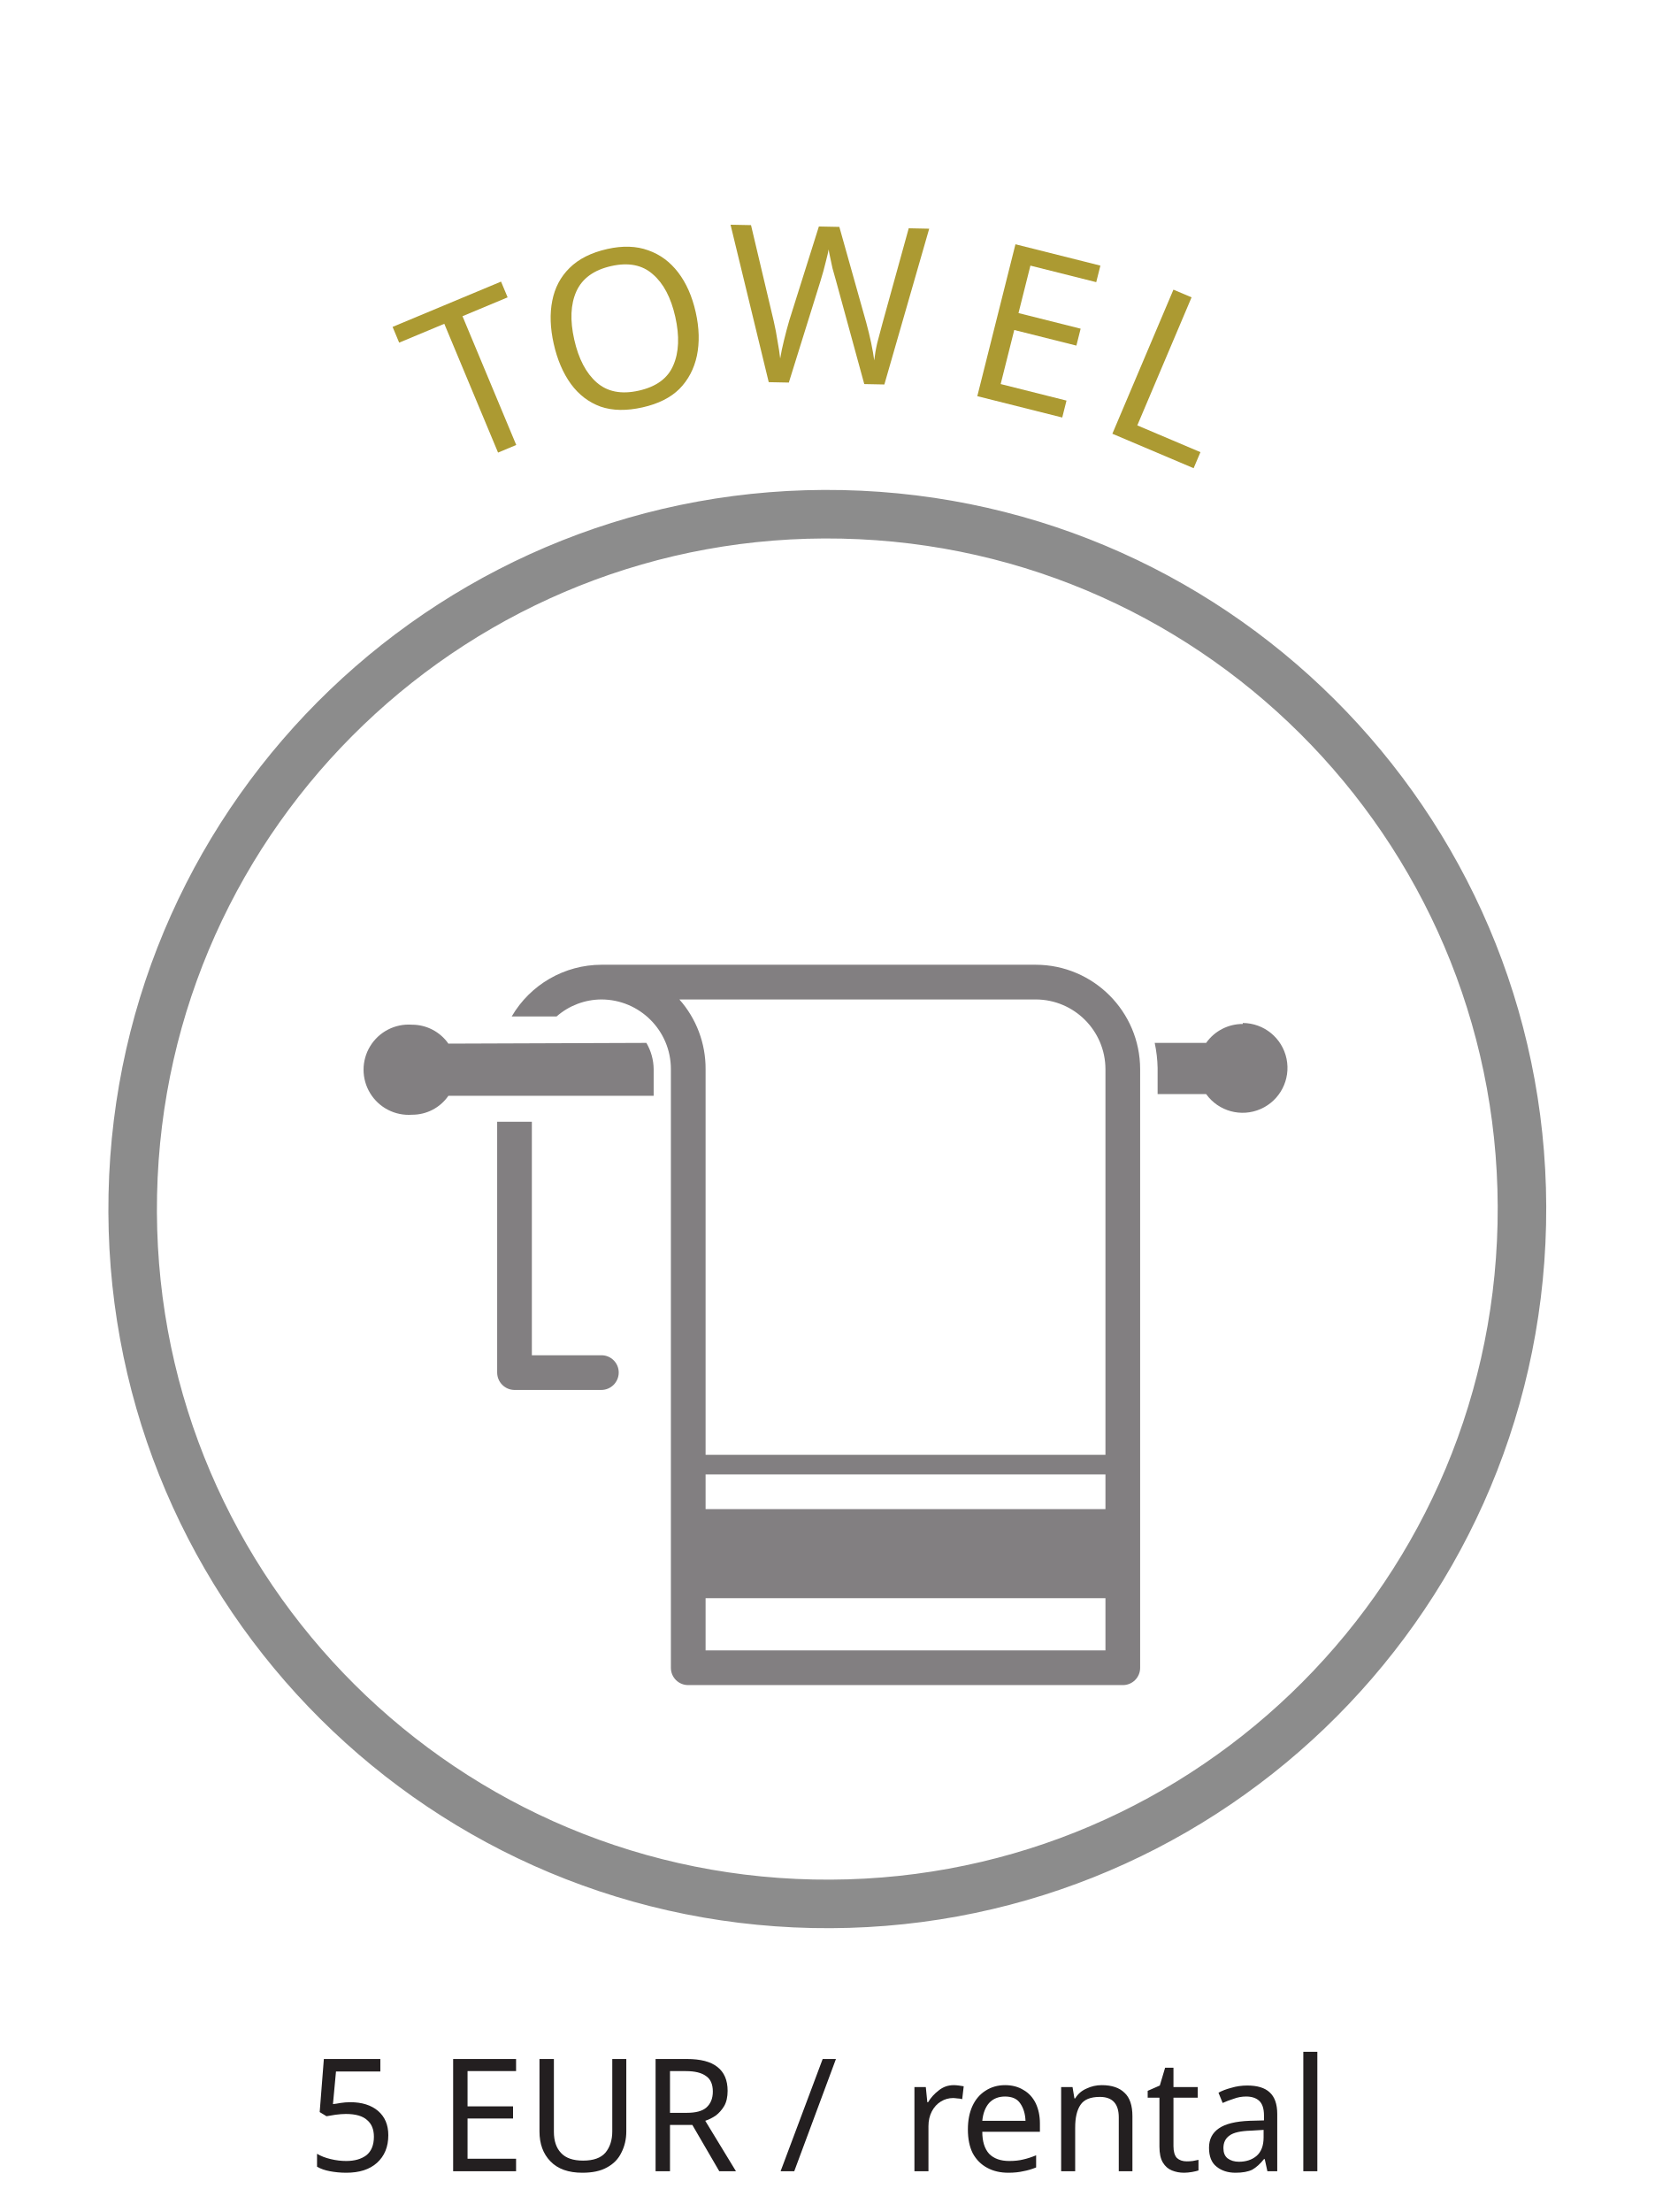
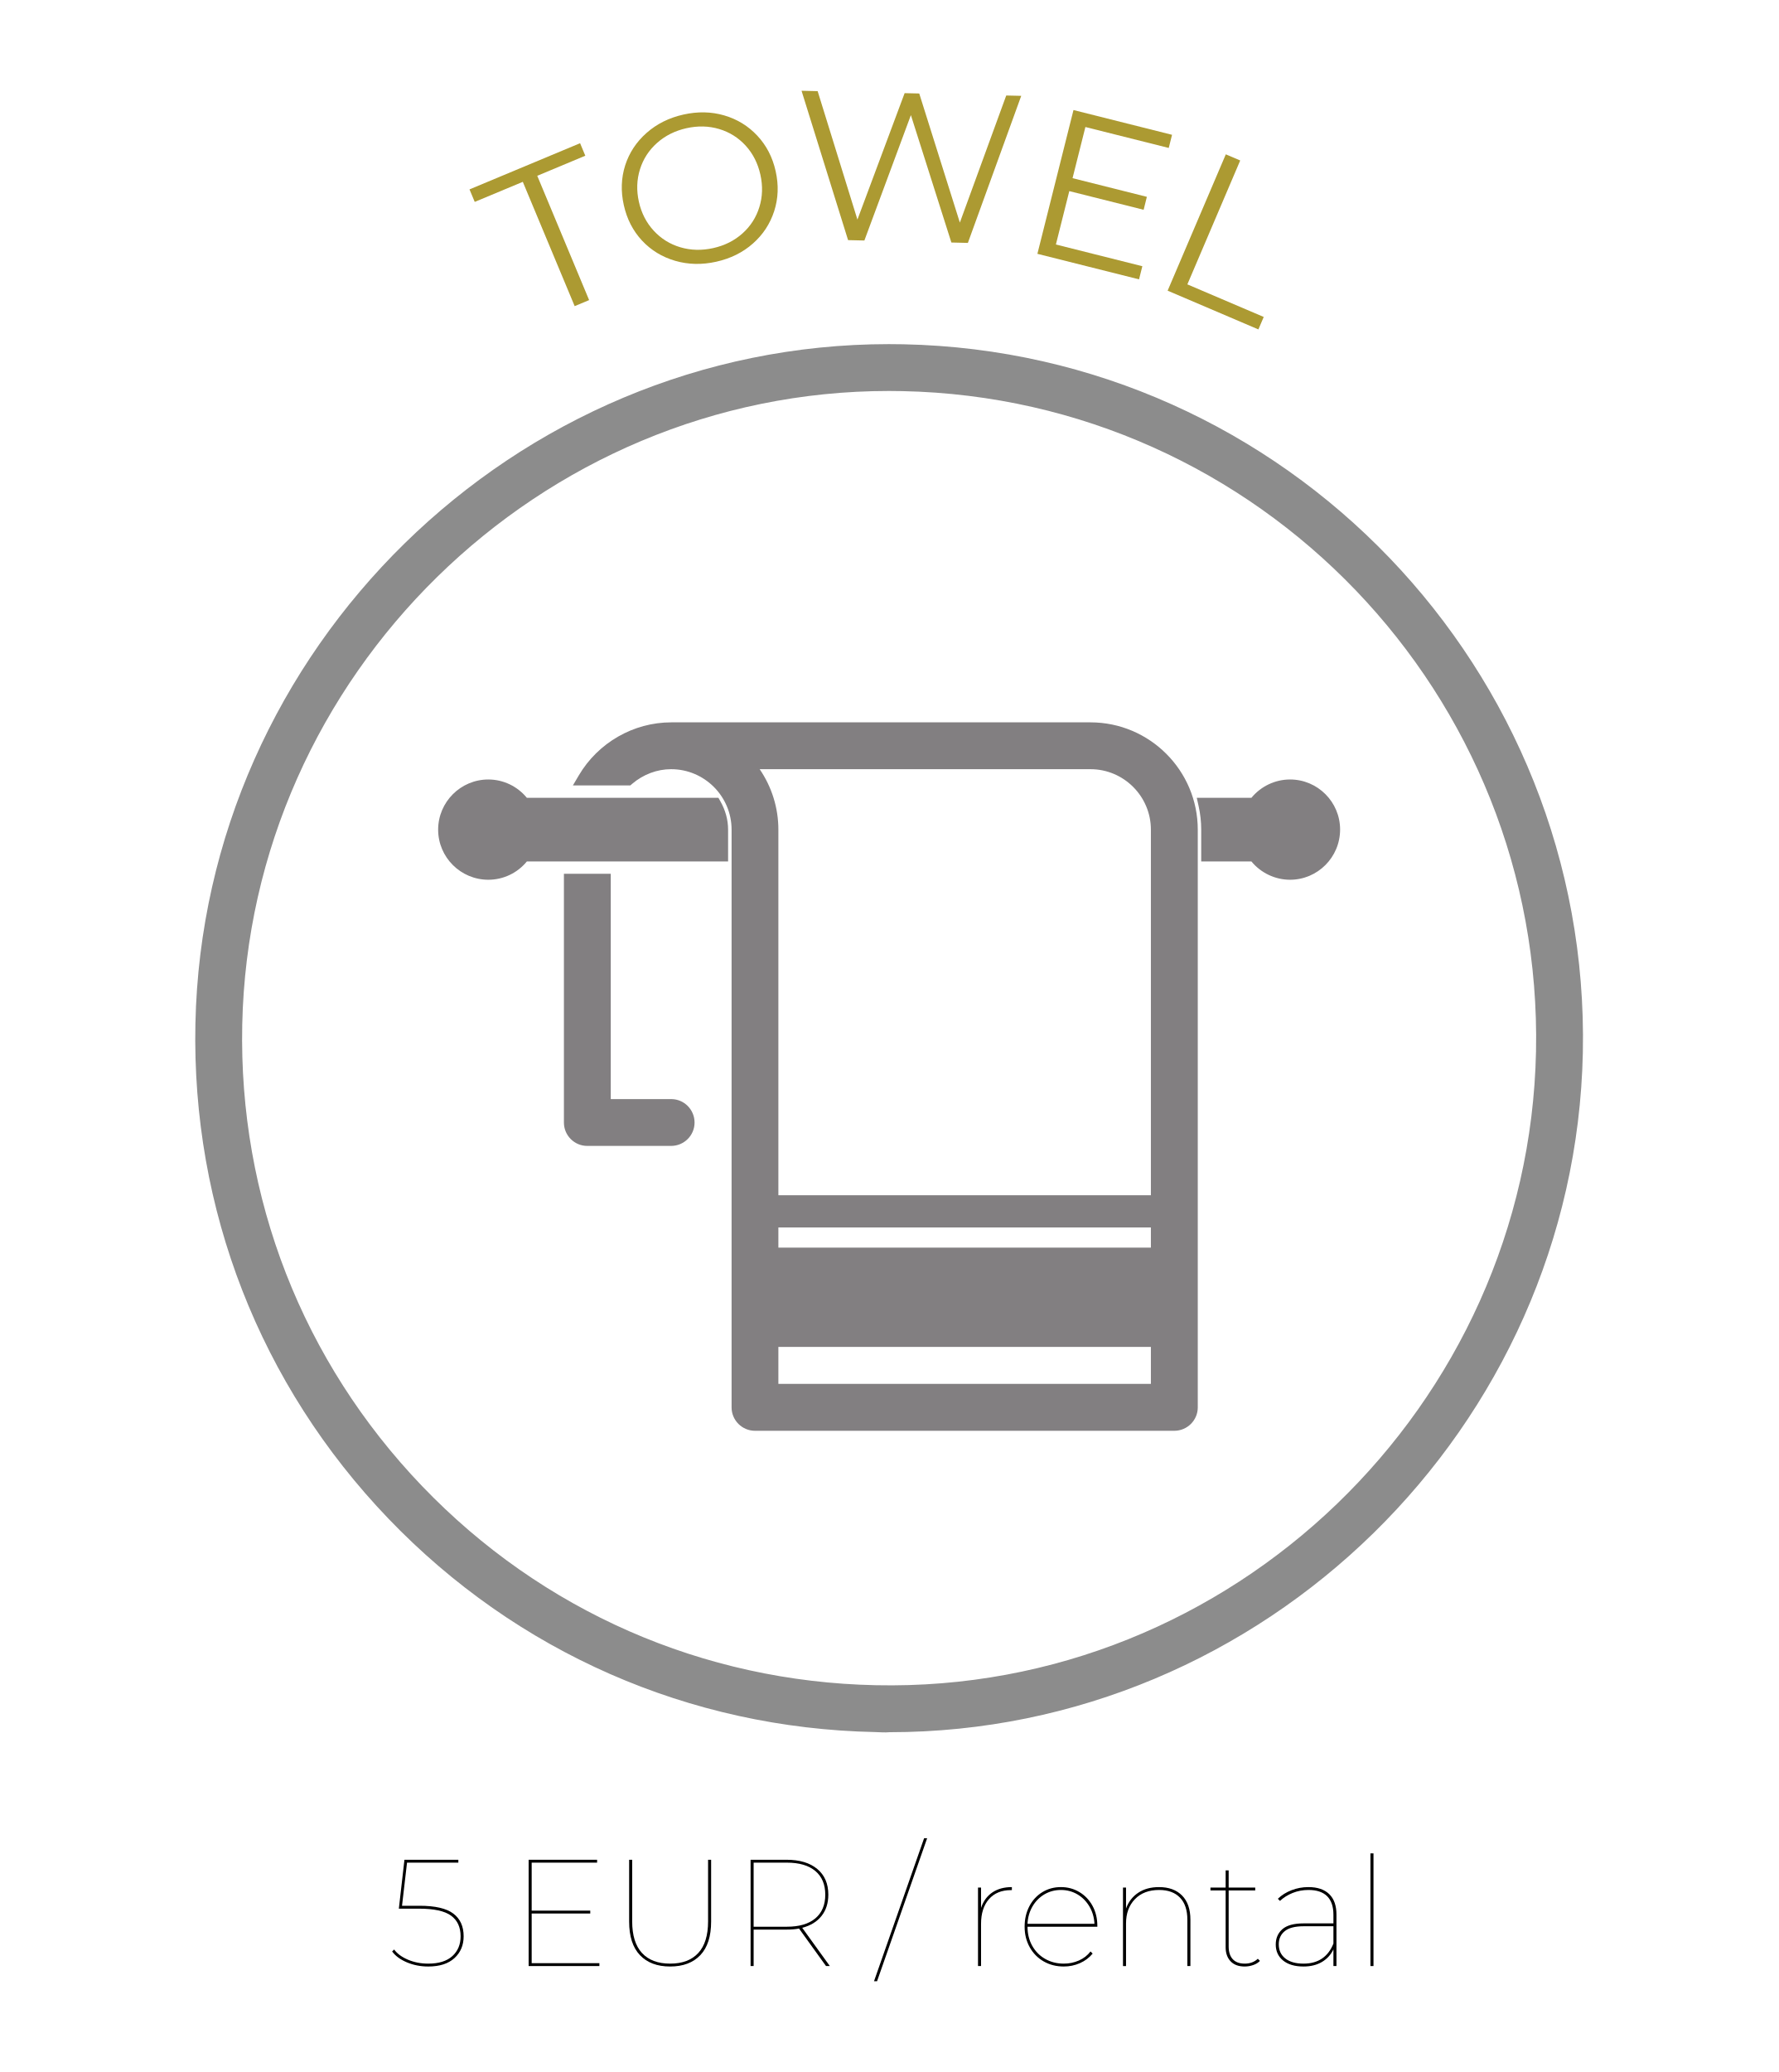
- <svg xmlns="http://www.w3.org/2000/svg" viewBox="0 0 68.19 91.14">
-   <defs>
-     <style>.cls-1{font-size:9.04px;fill:#ac9a32;font-family:Montserrat-Regular, Montserrat;}.cls-2{font-size:6.48px;fill:#231f20;font-family:Montserrat-Thin, Montserrat;}.cls-3{letter-spacing:-0.02em;}.cls-4{fill:none;stroke:#8c8c8c;stroke-miterlimit:10;stroke-width:2px;}.cls-5{fill:#827f81;}</style>
-   </defs>
-   <g id="Layer_2" data-name="Layer 2">
-     <g id="Layer_1-2" data-name="Layer 1">
-       <text class="cls-1" transform="translate(18.58 19.46) rotate(-22.66)">T</text>
-       <text class="cls-1" transform="matrix(0.98, -0.22, 0.22, 0.98, 23, 17.47)">O</text>
-       <text class="cls-1" transform="matrix(1, 0.02, -0.02, 1, 29.87, 15.71)">W</text>
-       <text class="cls-1" transform="translate(39.43 16.11) rotate(14.1)">E</text>
-       <text class="cls-1" transform="matrix(0.92, 0.39, -0.39, 0.92, 45.04, 17.53)">L</text>
-       <text class="cls-2" transform="translate(12.66 89.46)">5 EUR / <tspan class="cls-3" x="24.48" y="0">r</tspan>
-         <tspan x="26.87" y="0">ental</tspan>
-       </text>
-       <path class="cls-4" d="M62.72,50.44a28.63,28.63,0,1,0-29.22,28A28.63,28.63,0,0,0,62.72,50.44Z" />
-       <path class="cls-5" d="M42.69,39.75H24.79a4.29,4.29,0,0,0-3.7,2.13h1.85a2.82,2.82,0,0,1,1.84-.7,2.87,2.87,0,0,1,2.87,2.87V68.72a.71.71,0,0,0,.72.71h17.9a.71.71,0,0,0,.72-.71V44.05a4.31,4.31,0,0,0-4.3-4.3Zm0,1.43a2.88,2.88,0,0,1,2.87,2.87V59.94H29.08V44.05A4.29,4.29,0,0,0,28,41.18ZM29.08,60.75H45.56v1.43H29.08Zm0,7.25V65.85H45.56V68Z" />
-       <path class="cls-5" d="M24.79,55.84H21.92V46.22H20.49V56.55a.72.72,0,0,0,.71.72h3.58a.72.72,0,0,0,.72-.72.71.71,0,0,0-.71-.71Z" />
-       <path class="cls-5" d="M51.22,42.19a1.84,1.84,0,0,0-1.51.78H47.59A5.48,5.48,0,0,1,47.71,44v1.08h2a1.85,1.85,0,1,0,1.51-2.93Z" />
-       <path class="cls-5" d="M18.48,43a1.83,1.83,0,0,0-1.5-.78,1.86,1.86,0,1,0,0,3.71,1.81,1.81,0,0,0,1.5-.78h8.46V44.05a2.19,2.19,0,0,0-.3-1.08Z" />
+ <svg xmlns="http://www.w3.org/2000/svg" version="1.1" id="Layer_1" x="0px" y="0px" width="595.28px" height="693.448px" viewBox="0 0 595.28 693.448" style="enable-background:new 0 0 595.28 693.448;" xml:space="preserve">
+   <rect x="-3141.358" y="319.455" style="fill:#DAC725;" width="14.151" height="21.621" />
+   <g>
+     <g>
+       <path style="fill:#AC9A32;" d="M175.012,60.859l-16.091,6.713l-1.753-4.184l37.021-15.459l1.745,4.187l-16.084,6.721    l17.363,41.599l-4.839,2.021L175.012,60.859z" />
+       <path style="fill:#AC9A32;" d="M226.019,87.288c-4.371-1.271-8.076-3.533-11.107-6.779c-3.017-3.246-5.053-7.196-6.086-11.85    c-1.049-4.662-0.88-9.102,0.46-13.328c1.361-4.222,3.75-7.843,7.164-10.855c3.414-3.016,7.525-5.06,12.318-6.132    c4.799-1.076,9.361-0.98,13.68,0.283c4.332,1.263,8.014,3.521,11.068,6.783c3.055,3.269,5.106,7.227,6.141,11.881    c1.048,4.662,0.879,9.117-0.49,13.366c-1.379,4.256-3.752,7.874-7.135,10.855c-3.369,2.978-7.457,5.007-12.256,6.078    C234.982,88.662,230.397,88.563,226.019,87.288z M248.556,78.113c2.702-2.419,4.585-5.358,5.649-8.819    c1.072-3.452,1.179-7.073,0.337-10.855c-0.85-3.782-2.48-7.008-4.915-9.684c-2.449-2.675-5.404-4.532-8.88-5.573    c-3.483-1.037-7.127-1.125-10.954-0.275c-3.828,0.857-7.104,2.496-9.83,4.922c-2.732,2.427-4.639,5.366-5.726,8.834    c-1.087,3.46-1.21,7.081-0.367,10.863c0.842,3.782,2.503,7.008,4.96,9.676c2.465,2.671,5.436,4.524,8.934,5.558    c3.506,1.033,7.166,1.121,11.001,0.268C242.584,82.174,245.861,80.536,248.556,78.113z" />
+       <path style="fill:#AC9A32;" d="M341.864,32.075l-17.859,49.219l-5.526-0.13l-13.551-42.636l-15.57,41.962l-5.458-0.126    l-15.578-49.988l5.39,0.126L287.03,73.49l15.8-42.314l4.893,0.111l13.596,43.206l15.524-42.528L341.864,32.075z" />
+       <path style="fill:#AC9A32;" d="M382.406,89.095l-1.103,4.398l-34.026-8.543l12.079-48.121l32.994,8.287l-1.103,4.398    l-27.903-7.004l-4.302,17.117l24.879,6.247l-1.079,4.333l-24.888-6.247l-4.485,17.867L382.406,89.095z" />
+       <path style="fill:#AC9A32;" d="M410.348,51.653l4.822,2.055l-17.69,41.464l25.561,10.905l-1.784,4.172l-30.383-12.968    L410.348,51.653z" />
    </g>
+     <g>
+       <g>
+         <path d="M151.756,640.432c2.305,1.745,3.453,4.275,3.453,7.598c0,2.982-1.026,5.412-3.07,7.292     c-2.052,1.879-4.977,2.821-8.773,2.821c-2.572,0-4.96-0.467-7.164-1.397c-2.197-0.934-3.844-2.143-4.931-3.636l0.666-0.658     c1.019,1.39,2.557,2.522,4.624,3.403c2.066,0.884,4.332,1.324,6.805,1.324c3.529,0,6.209-0.842,8.062-2.519     c1.845-1.676,2.763-3.885,2.763-6.629c0-3.051-1.063-5.355-3.199-6.913s-5.727-2.339-10.771-2.339h-6.705l1.875-16.363h18.043     v0.965h-17.178l-1.676,14.434h5.84C145.67,637.814,149.451,638.687,151.756,640.432z" />
+         <path d="M200.649,657.025v0.964h-23.685v-35.574h22.919v0.965h-21.901v16.061h19.613v0.964h-19.613v16.62H200.649z" />
+         <path d="M214.215,654.33c-2.404-2.542-3.605-6.285-3.605-11.23v-20.685h1.018v20.631c0,4.677,1.095,8.203,3.276,10.572     c2.189,2.373,5.328,3.56,9.431,3.56c4.096,0,7.242-1.187,9.424-3.56c2.182-2.369,3.277-5.895,3.277-10.572v-20.631h1.018V643.1     c0,4.945-1.202,8.688-3.605,11.23c-2.412,2.542-5.779,3.812-10.113,3.812C219.994,658.142,216.626,656.872,214.215,654.33z" />
+         <path d="M276.52,657.989l-9.041-12.551c-1.186,0.237-2.579,0.352-4.172,0.352h-11.023v12.199h-1.018v-35.574h12.041     c4.371,0,7.793,1.026,10.266,3.074c2.473,2.051,3.713,4.922,3.713,8.616c0,2.844-0.766,5.225-2.289,7.139     c-1.523,1.914-3.674,3.227-6.453,3.938l9.248,12.807H276.52z M263.414,644.826c4.127,0,7.303-0.93,9.523-2.794     c2.22-1.864,3.33-4.505,3.33-7.927s-1.11-6.066-3.33-7.931c-2.221-1.86-5.396-2.794-9.523-2.794h-11.131v21.446H263.414z" />
+         <path d="M309.354,615.201h1.018l-16.772,47.872h-1.019L309.354,615.201z" />
+         <path d="M332.173,633.366c1.769-1.202,3.95-1.803,6.561-1.803v1.014h-0.306c-3.154,0-5.611,1.011-7.373,3.024     c-1.76,2.017-2.641,4.769-2.641,8.26v14.127h-1.018v-26.272h1.018v6.809C329.164,636.291,330.412,634.568,332.173,633.366z" />
+         <path d="M367.341,644.826H343.97c0,2.373,0.521,4.498,1.569,6.376c1.057,1.883,2.503,3.35,4.348,4.398     c1.846,1.049,3.92,1.577,6.225,1.577c1.799,0,3.482-0.348,5.06-1.045c1.577-0.693,2.87-1.699,3.889-3.024l0.712,0.712     c-1.156,1.39-2.58,2.458-4.271,3.204c-1.691,0.746-3.49,1.117-5.389,1.117c-2.504,0-4.746-0.566-6.729-1.703     c-1.983-1.133-3.544-2.718-4.677-4.75s-1.707-4.321-1.707-6.863s0.527-4.819,1.576-6.836c1.049-2.014,2.504-3.59,4.348-4.724     c1.846-1.137,3.92-1.703,6.225-1.703c2.273,0,4.34,0.559,6.2,1.677s3.33,2.66,4.395,4.624c1.071,1.967,1.6,4.203,1.6,6.71     V644.826z M349.611,634.001c-1.661,0.984-2.993,2.339-3.996,4.065c-0.995,1.73-1.546,3.659-1.646,5.795h22.407     c-0.1-2.136-0.659-4.065-1.678-5.795c-1.018-1.726-2.35-3.081-4.011-4.065c-1.661-0.979-3.506-1.474-5.542-1.474     C353.117,632.528,351.266,633.022,349.611,634.001z" />
+         <path d="M395.703,634.384c1.86,1.879,2.795,4.582,2.795,8.103v15.502h-1.019v-15.502c0-3.215-0.819-5.68-2.466-7.391     c-1.638-1.711-3.973-2.568-6.988-2.568c-3.422,0-6.125,1.026-8.1,3.074c-1.982,2.052-2.978,4.754-2.978,8.107v14.281h-1.019     v-26.272h1.019v7.012c0.812-2.235,2.167-3.989,4.065-5.259c1.898-1.271,4.217-1.906,6.966-1.906     C391.264,631.563,393.836,632.501,395.703,634.384z" />
+         <path d="M421.777,656.263c-0.574,0.608-1.332,1.075-2.267,1.397c-0.927,0.321-1.883,0.482-2.87,0.482     c-2.029,0-3.598-0.585-4.701-1.753c-1.102-1.171-1.646-2.737-1.646-4.7v-19.008h-5.083v-0.964h5.083v-5.746h1.011v5.746h8.895     v0.964h-8.895v18.751c0,1.864,0.459,3.288,1.378,4.271c0.911,0.98,2.251,1.474,4.011,1.474c1.762,0,3.216-0.543,4.371-1.626     L421.777,656.263z" />
+         <path d="M444.979,633.925c1.608,1.577,2.411,3.854,2.411,6.836v17.228h-1.018v-5.588c-0.842,1.795-2.129,3.2-3.836,4.218     c-1.715,1.014-3.766,1.523-6.178,1.523c-2.908,0-5.189-0.669-6.836-2.009c-1.638-1.336-2.457-3.124-2.457-5.358     c0-2.102,0.734-3.805,2.205-5.11c1.477-1.302,3.857-1.956,7.143-1.956h9.959v-2.897c0-2.745-0.705-4.808-2.105-6.201     c-1.408-1.386-3.482-2.083-6.23-2.083c-1.892,0-3.668,0.33-5.306,0.992c-1.646,0.662-3.062,1.55-4.249,2.667l-0.711-0.712     c1.255-1.217,2.778-2.174,4.577-2.871c1.792-0.693,3.675-1.041,5.642-1.041C441.037,631.563,443.364,632.352,444.979,633.925z      M446.373,650.468v-5.795h-10.014c-2.84,0-4.938,0.543-6.27,1.627c-1.34,1.087-2.013,2.561-2.013,4.421     c0,2.002,0.728,3.575,2.189,4.727c1.454,1.152,3.491,1.73,6.093,1.73C441.244,657.178,444.582,654.938,446.373,650.468z" />
+         <path d="M458.767,620.28h1.019v37.709h-1.019V620.28z" />
+       </g>
+     </g>
+     <path style="fill:#8C8C8C;" d="M297.771,579.727c-1.622,0.161-3.3-0.019-4.945-0.05c-62.037-1.286-119.849-26.651-162.802-71.427   c-42.954-44.767-65.896-103.582-64.61-165.608c2.61-125.426,106.751-227.47,232.144-227.47c1.623,0,3.269,0.019,4.898,0.049   c128.041,2.668,230.054,109.01,227.413,237.058C527.25,477.694,423.124,579.727,297.771,579.727z M297.557,130.85   c-116.926,0-214.031,95.154-216.466,212.117c-1.202,57.839,20.194,112.684,60.246,154.432c40.052,41.751,93.968,65.402,151.81,66.6   c119.314,2.599,218.571-93.558,221.043-212.044c2.466-119.406-92.665-218.571-212.055-221.055   C300.604,130.865,299.072,130.85,297.557,130.85z" />
+     <path style="fill:#827F81;" d="M252.758,478.851c-4.332,0-7.854-3.51-7.854-7.82V277.672c0-11.165-9.087-20.244-20.248-20.244   c-4.693,0-9.316,1.738-13.029,4.896l-0.62,0.532h-19.222l1.975-3.353c6.453-10.947,18.304-17.749,30.942-17.749h140.335   c19.811,0,35.926,16.114,35.926,35.918v193.358c0,4.31-3.529,7.82-7.862,7.82H252.758z M385.27,463.157v-12.371H260.566v12.371   H385.27z M385.27,417.544v-6.748H260.566v6.748H385.27z M385.27,400.021V277.672c0-11.165-9.079-20.244-20.232-20.244H254.305   c4.064,5.94,6.262,12.979,6.262,20.244v122.349H385.27z" />
+     <path style="fill:#827F81;" d="M196.584,383.509c-4.309,0-7.808-3.506-7.808-7.816v-83.257h15.678v75.403h20.248   c4.31,0,7.808,3.525,7.808,7.854c0,4.31-3.521,7.816-7.854,7.816H196.584z" />
+     <path style="fill:#827F81;" d="M431.852,294.43c-4.992,0-9.746-2.27-12.93-6.117h-16.804V277.63c0-2.606-0.298-5.271-0.888-7.919   l-0.605-2.706h18.297c3.176-3.858,7.93-6.132,12.93-6.132c9.239,0,16.757,7.518,16.757,16.757   C448.608,286.893,441.091,294.43,431.852,294.43z" />
+     <path style="fill:#827F81;" d="M163.477,294.43c-9.264,0-16.804-7.518-16.804-16.757c0-9.263,7.54-16.799,16.804-16.799   c4.998,0,9.729,2.273,12.891,6.132h64.127l0.636,1.125c1.729,3.043,2.603,6.25,2.603,9.542v10.641h-67.365   C173.229,292.16,168.49,294.43,163.477,294.43z" />
  </g>
</svg>
